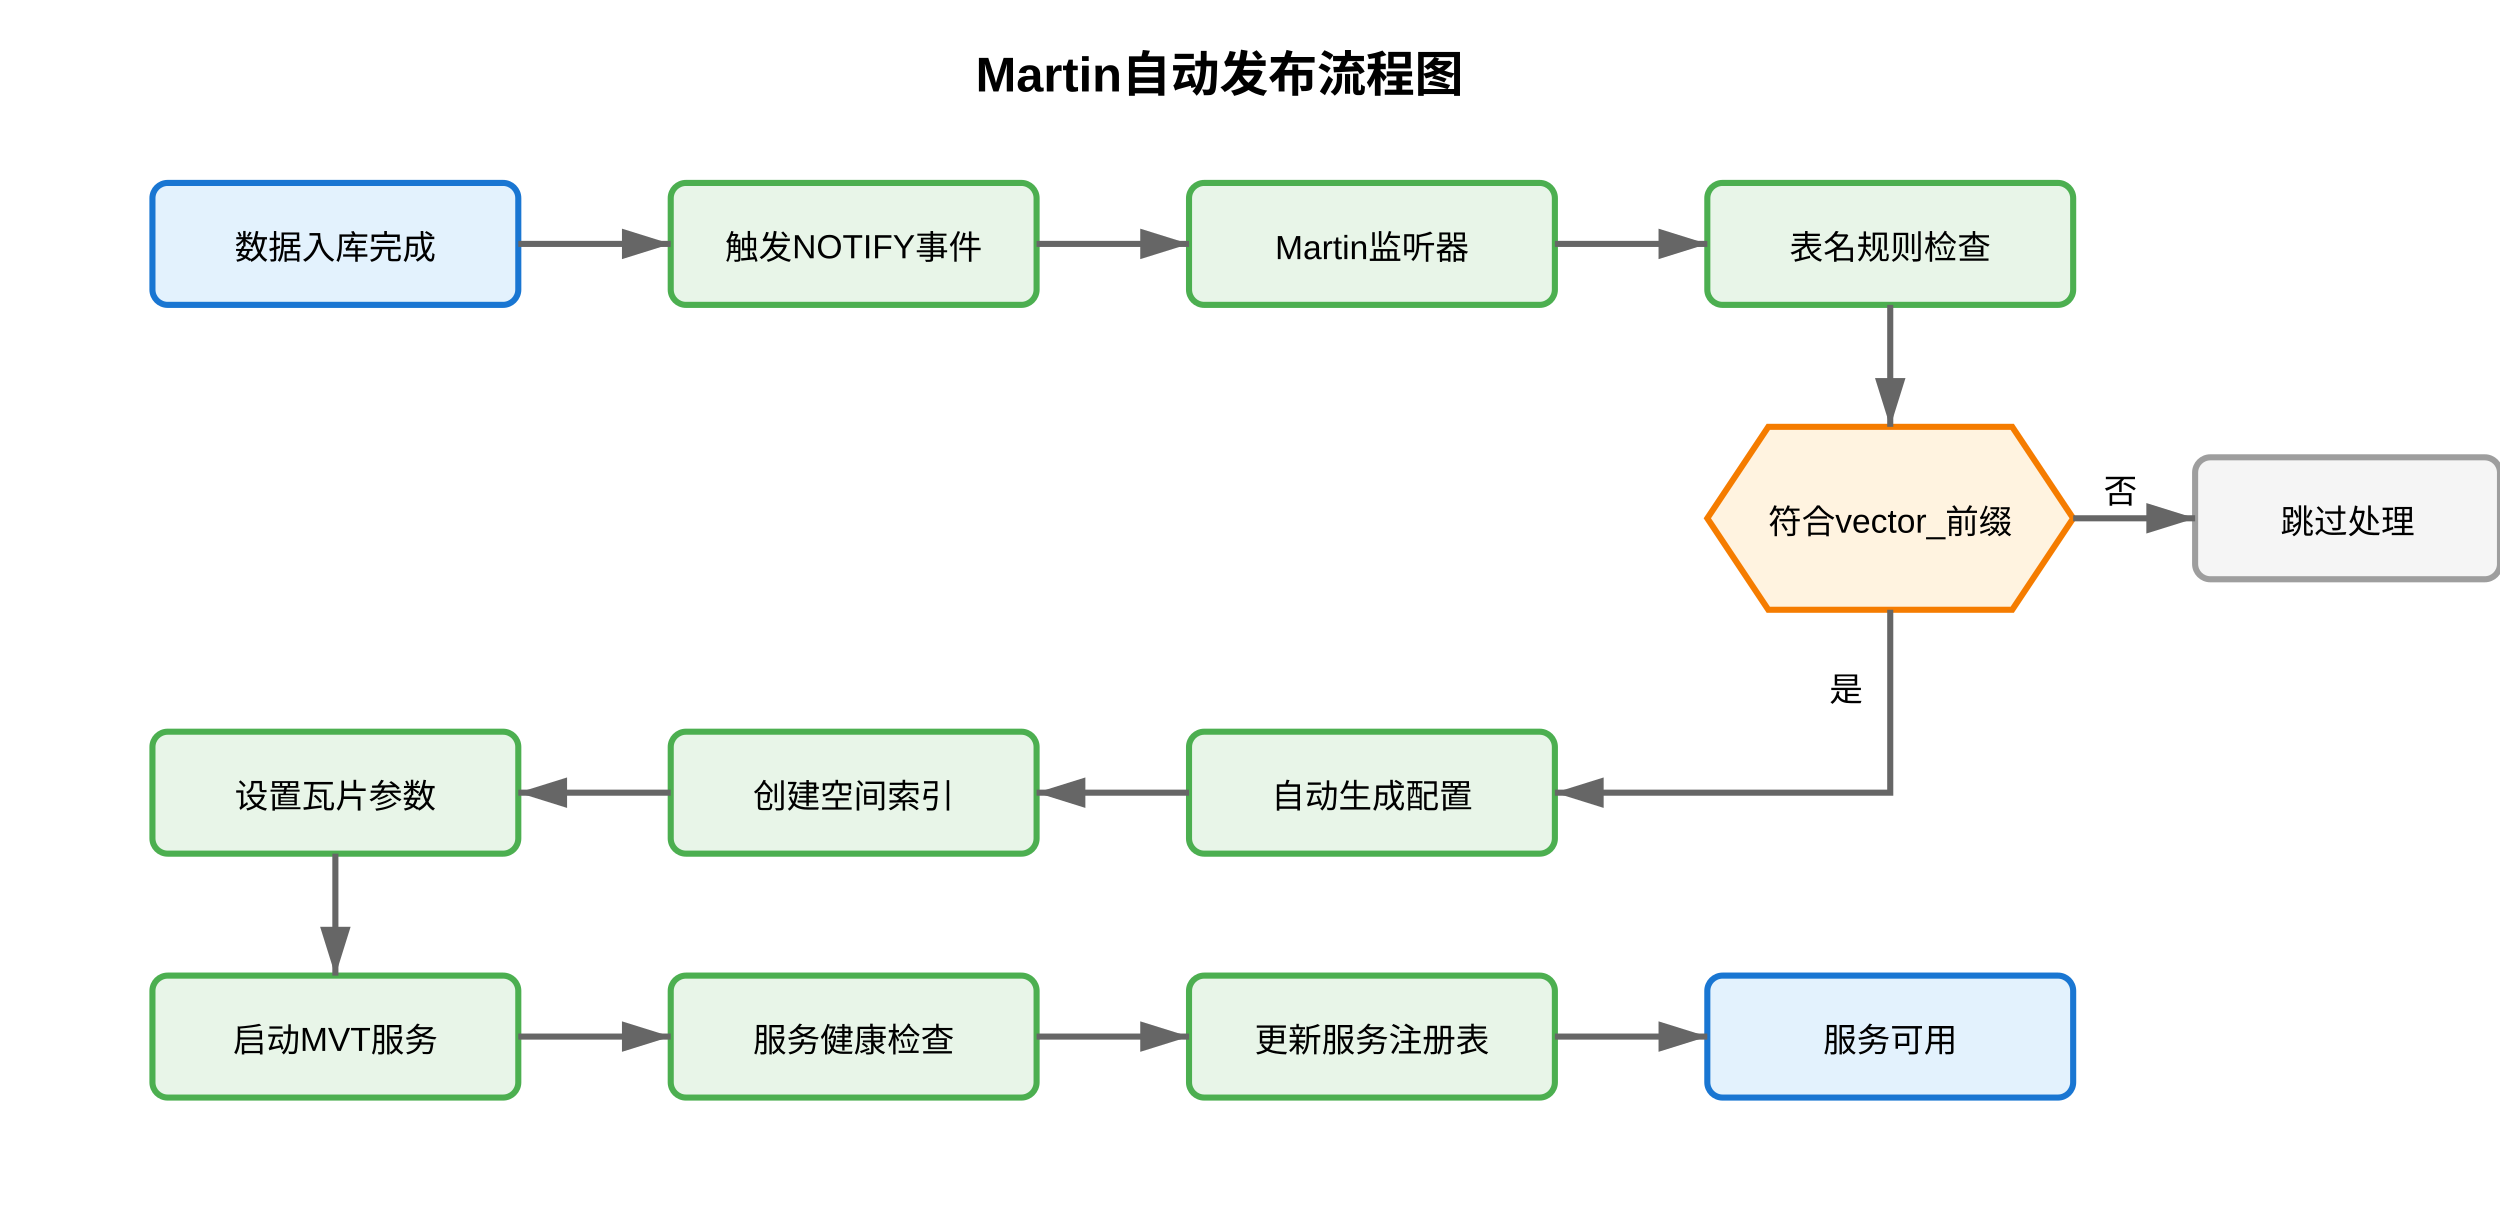
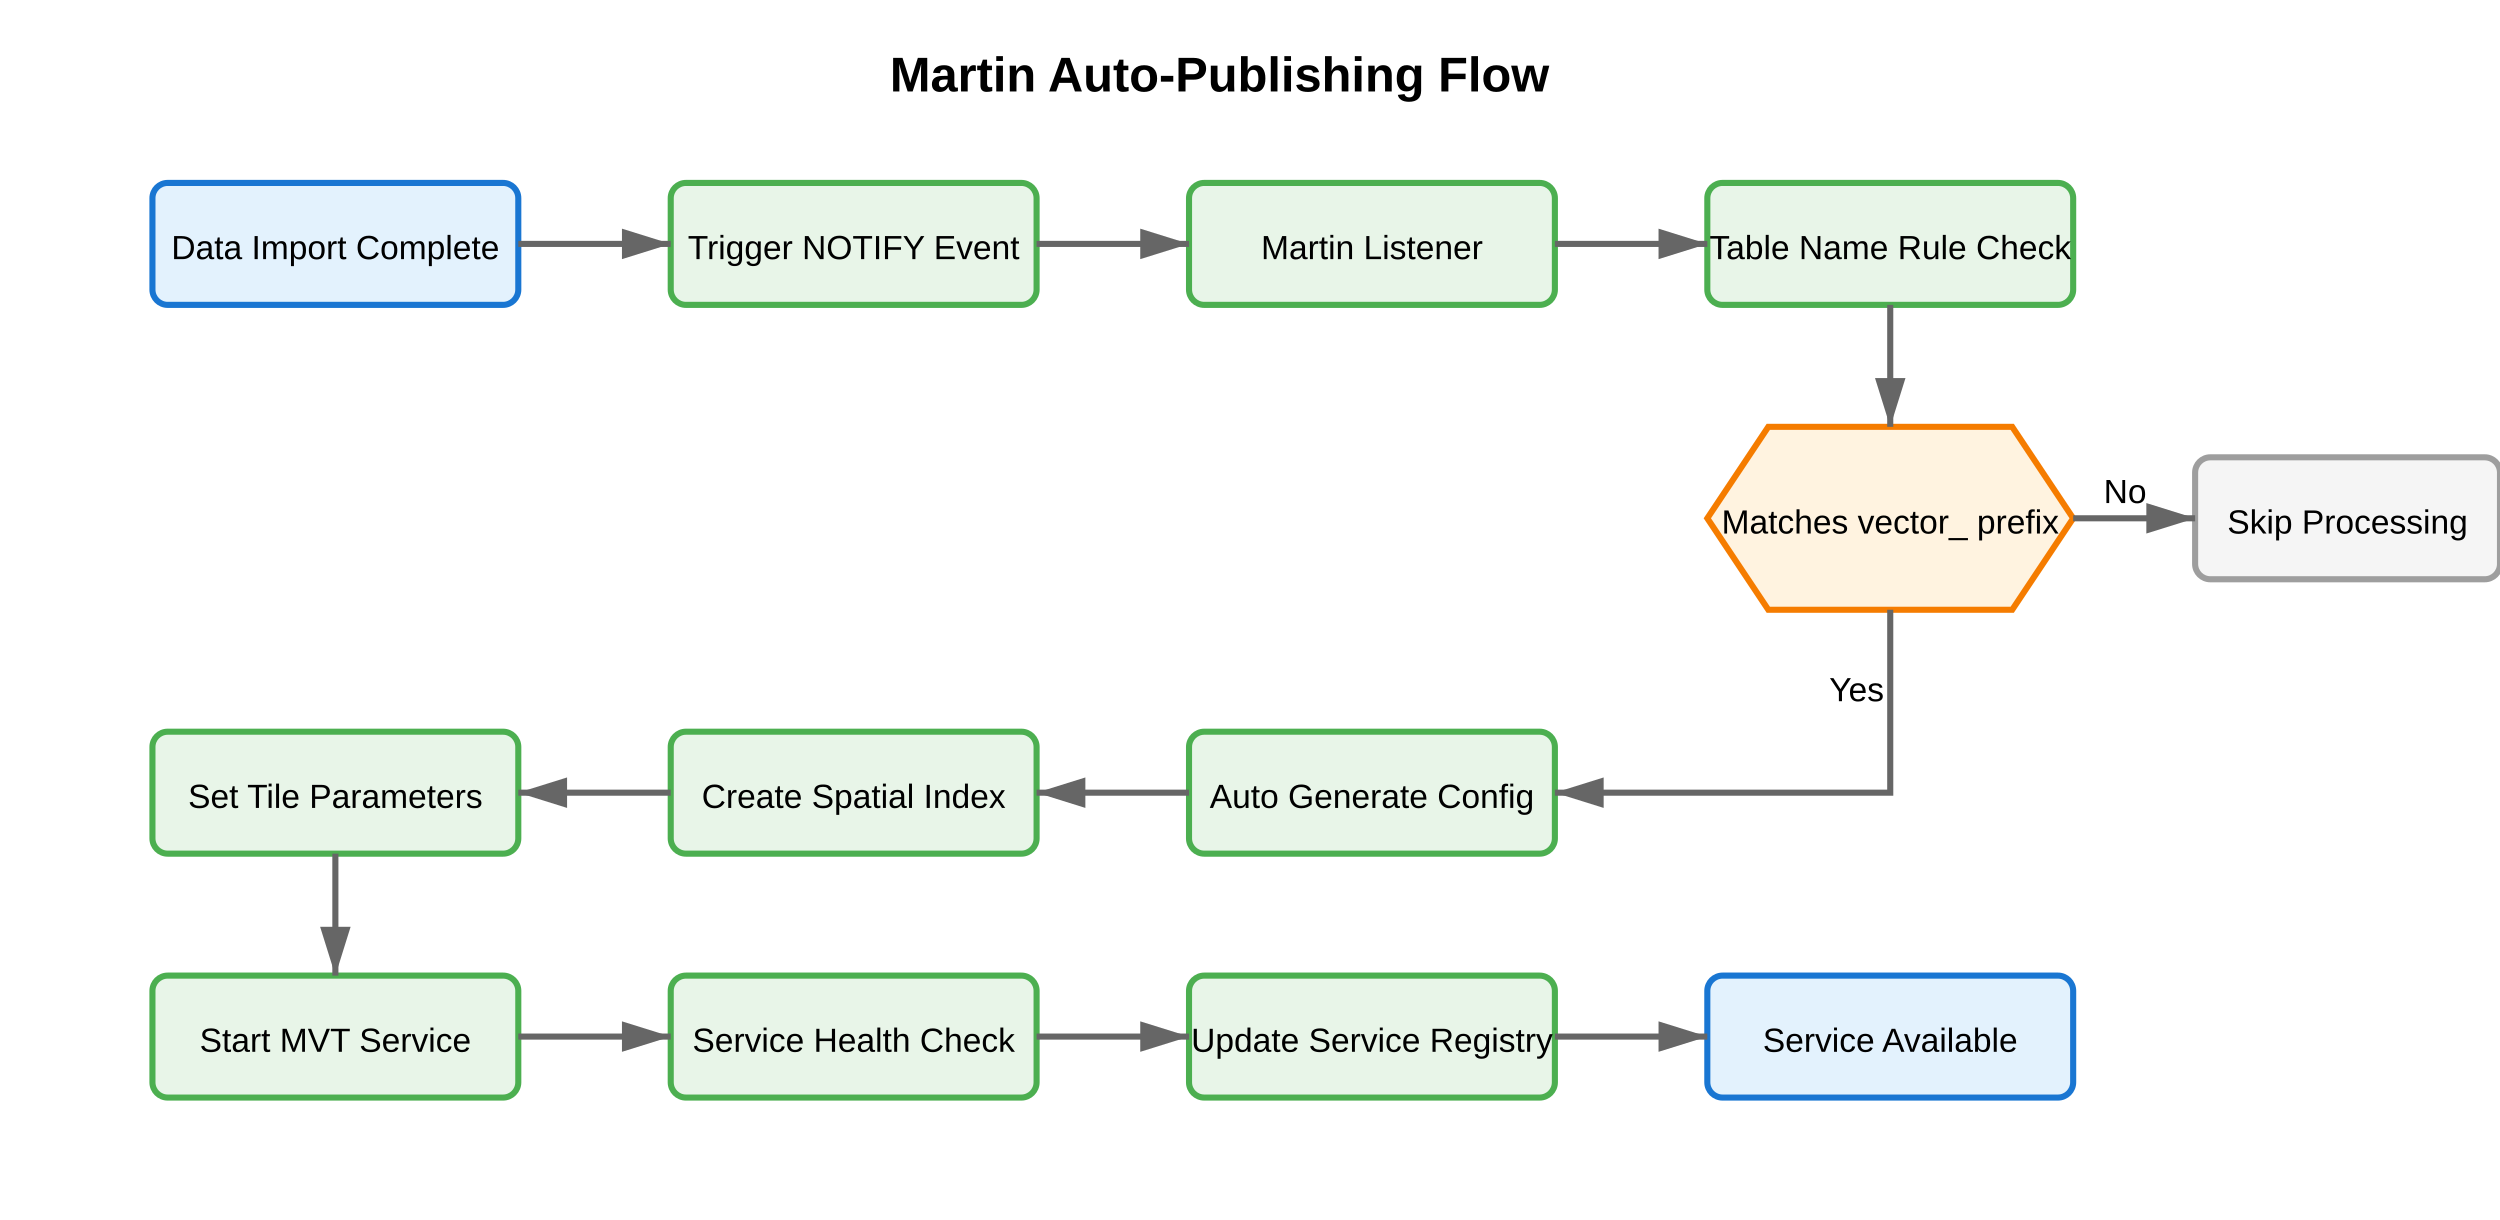
<svg xmlns="http://www.w3.org/2000/svg" width="820" height="400">
  <defs>
    <style>
      .title { font-family: Arial, sans-serif; font-size: 16px; font-weight: bold; }
      .text { font-family: Arial, sans-serif; font-size: 11px; }
      .box { fill: #e3f2fd; stroke: #1976d2; stroke-width: 2; }
      .decision { fill: #fff3e0; stroke: #f57c00; stroke-width: 2; }
      .process { fill: #e8f5e8; stroke: #4caf50; stroke-width: 2; }
      .skip { fill: #f5f5f5; stroke: #9e9e9e; stroke-width: 2; }
      .arrow { stroke: #666; stroke-width: 2; fill: none; marker-end: url(#arrowhead); }
    </style>
    <marker id="arrowhead" markerWidth="8" markerHeight="5" refX="8" refY="2.5" orient="auto">
      <polygon points="0 0, 8 2.5, 0 5" fill="#666" />
    </marker>
  </defs>
-   <text x="400" y="30" class="title" text-anchor="middle">Martin自动发布流程图</text>
+   <text x="400" y="30" class="title" text-anchor="middle">Martin Auto-Publishing Flow</text>
  <rect x="50" y="60" width="120" height="40" class="box" rx="5" />
-   <text x="110" y="85" class="text" text-anchor="middle">数据入库完成</text>
+   <text x="110" y="85" class="text" text-anchor="middle">Data Import Complete</text>
  <rect x="220" y="60" width="120" height="40" class="process" rx="5" />
-   <text x="280" y="85" class="text" text-anchor="middle">触发NOTIFY事件</text>
+   <text x="280" y="85" class="text" text-anchor="middle">Trigger NOTIFY Event</text>
  <rect x="390" y="60" width="120" height="40" class="process" rx="5" />
-   <text x="450" y="85" class="text" text-anchor="middle">Martin监听器</text>
+   <text x="450" y="85" class="text" text-anchor="middle">Martin Listener</text>
  <rect x="560" y="60" width="120" height="40" class="process" rx="5" />
-   <text x="620" y="85" class="text" text-anchor="middle">表名规则检查</text>
+   <text x="620" y="85" class="text" text-anchor="middle">Table Name Rule Check</text>
  <polygon points="580,140 660,140 680,170 660,200 580,200 560,170" class="decision" />
-   <text x="620" y="175" class="text" text-anchor="middle">符合vector_前缀</text>
+   <text x="620" y="175" class="text" text-anchor="middle">Matches vector_ prefix</text>
  <rect x="390" y="240" width="120" height="40" class="process" rx="5" />
-   <text x="450" y="265" class="text" text-anchor="middle">自动生成配置</text>
+   <text x="450" y="265" class="text" text-anchor="middle">Auto Generate Config</text>
  <rect x="220" y="240" width="120" height="40" class="process" rx="5" />
-   <text x="280" y="265" class="text" text-anchor="middle">创建空间索引</text>
+   <text x="280" y="265" class="text" text-anchor="middle">Create Spatial Index</text>
  <rect x="50" y="240" width="120" height="40" class="process" rx="5" />
-   <text x="110" y="265" class="text" text-anchor="middle">设置瓦片参数</text>
+   <text x="110" y="265" class="text" text-anchor="middle">Set Tile Parameters</text>
  <rect x="50" y="320" width="120" height="40" class="process" rx="5" />
-   <text x="110" y="345" class="text" text-anchor="middle">启动MVT服务</text>
+   <text x="110" y="345" class="text" text-anchor="middle">Start MVT Service</text>
  <rect x="220" y="320" width="120" height="40" class="process" rx="5" />
-   <text x="280" y="345" class="text" text-anchor="middle">服务健康检查</text>
+   <text x="280" y="345" class="text" text-anchor="middle">Service Health Check</text>
  <rect x="390" y="320" width="120" height="40" class="process" rx="5" />
-   <text x="450" y="345" class="text" text-anchor="middle">更新服务注册表</text>
+   <text x="450" y="345" class="text" text-anchor="middle">Update Service Registry</text>
  <rect x="560" y="320" width="120" height="40" class="box" rx="5" />
-   <text x="620" y="345" class="text" text-anchor="middle">服务可用</text>
+   <text x="620" y="345" class="text" text-anchor="middle">Service Available</text>
  <rect x="720" y="150" width="100" height="40" class="skip" rx="5" />
-   <text x="770" y="175" class="text" text-anchor="middle">跳过处理</text>
+   <text x="770" y="175" class="text" text-anchor="middle">Skip Processing</text>
  <line x1="170" y1="80" x2="220" y2="80" class="arrow" />
  <line x1="340" y1="80" x2="390" y2="80" class="arrow" />
  <line x1="510" y1="80" x2="560" y2="80" class="arrow" />
  <line x1="620" y1="100" x2="620" y2="140" class="arrow" />
  <path d="M 620 200 L 620 260 L 510 260" class="arrow" />
  <line x1="390" y1="260" x2="340" y2="260" class="arrow" />
  <line x1="220" y1="260" x2="170" y2="260" class="arrow" />
  <line x1="110" y1="280" x2="110" y2="320" class="arrow" />
  <line x1="170" y1="340" x2="220" y2="340" class="arrow" />
  <line x1="340" y1="340" x2="390" y2="340" class="arrow" />
  <line x1="510" y1="340" x2="560" y2="340" class="arrow" />
  <line x1="680" y1="170" x2="720" y2="170" class="arrow" />
-   <text x="600" y="230" class="text">是</text>
-   <text x="690" y="165" class="text">否</text>
+   <text x="600" y="230" class="text">Yes</text>
+   <text x="690" y="165" class="text">No</text>
</svg>
